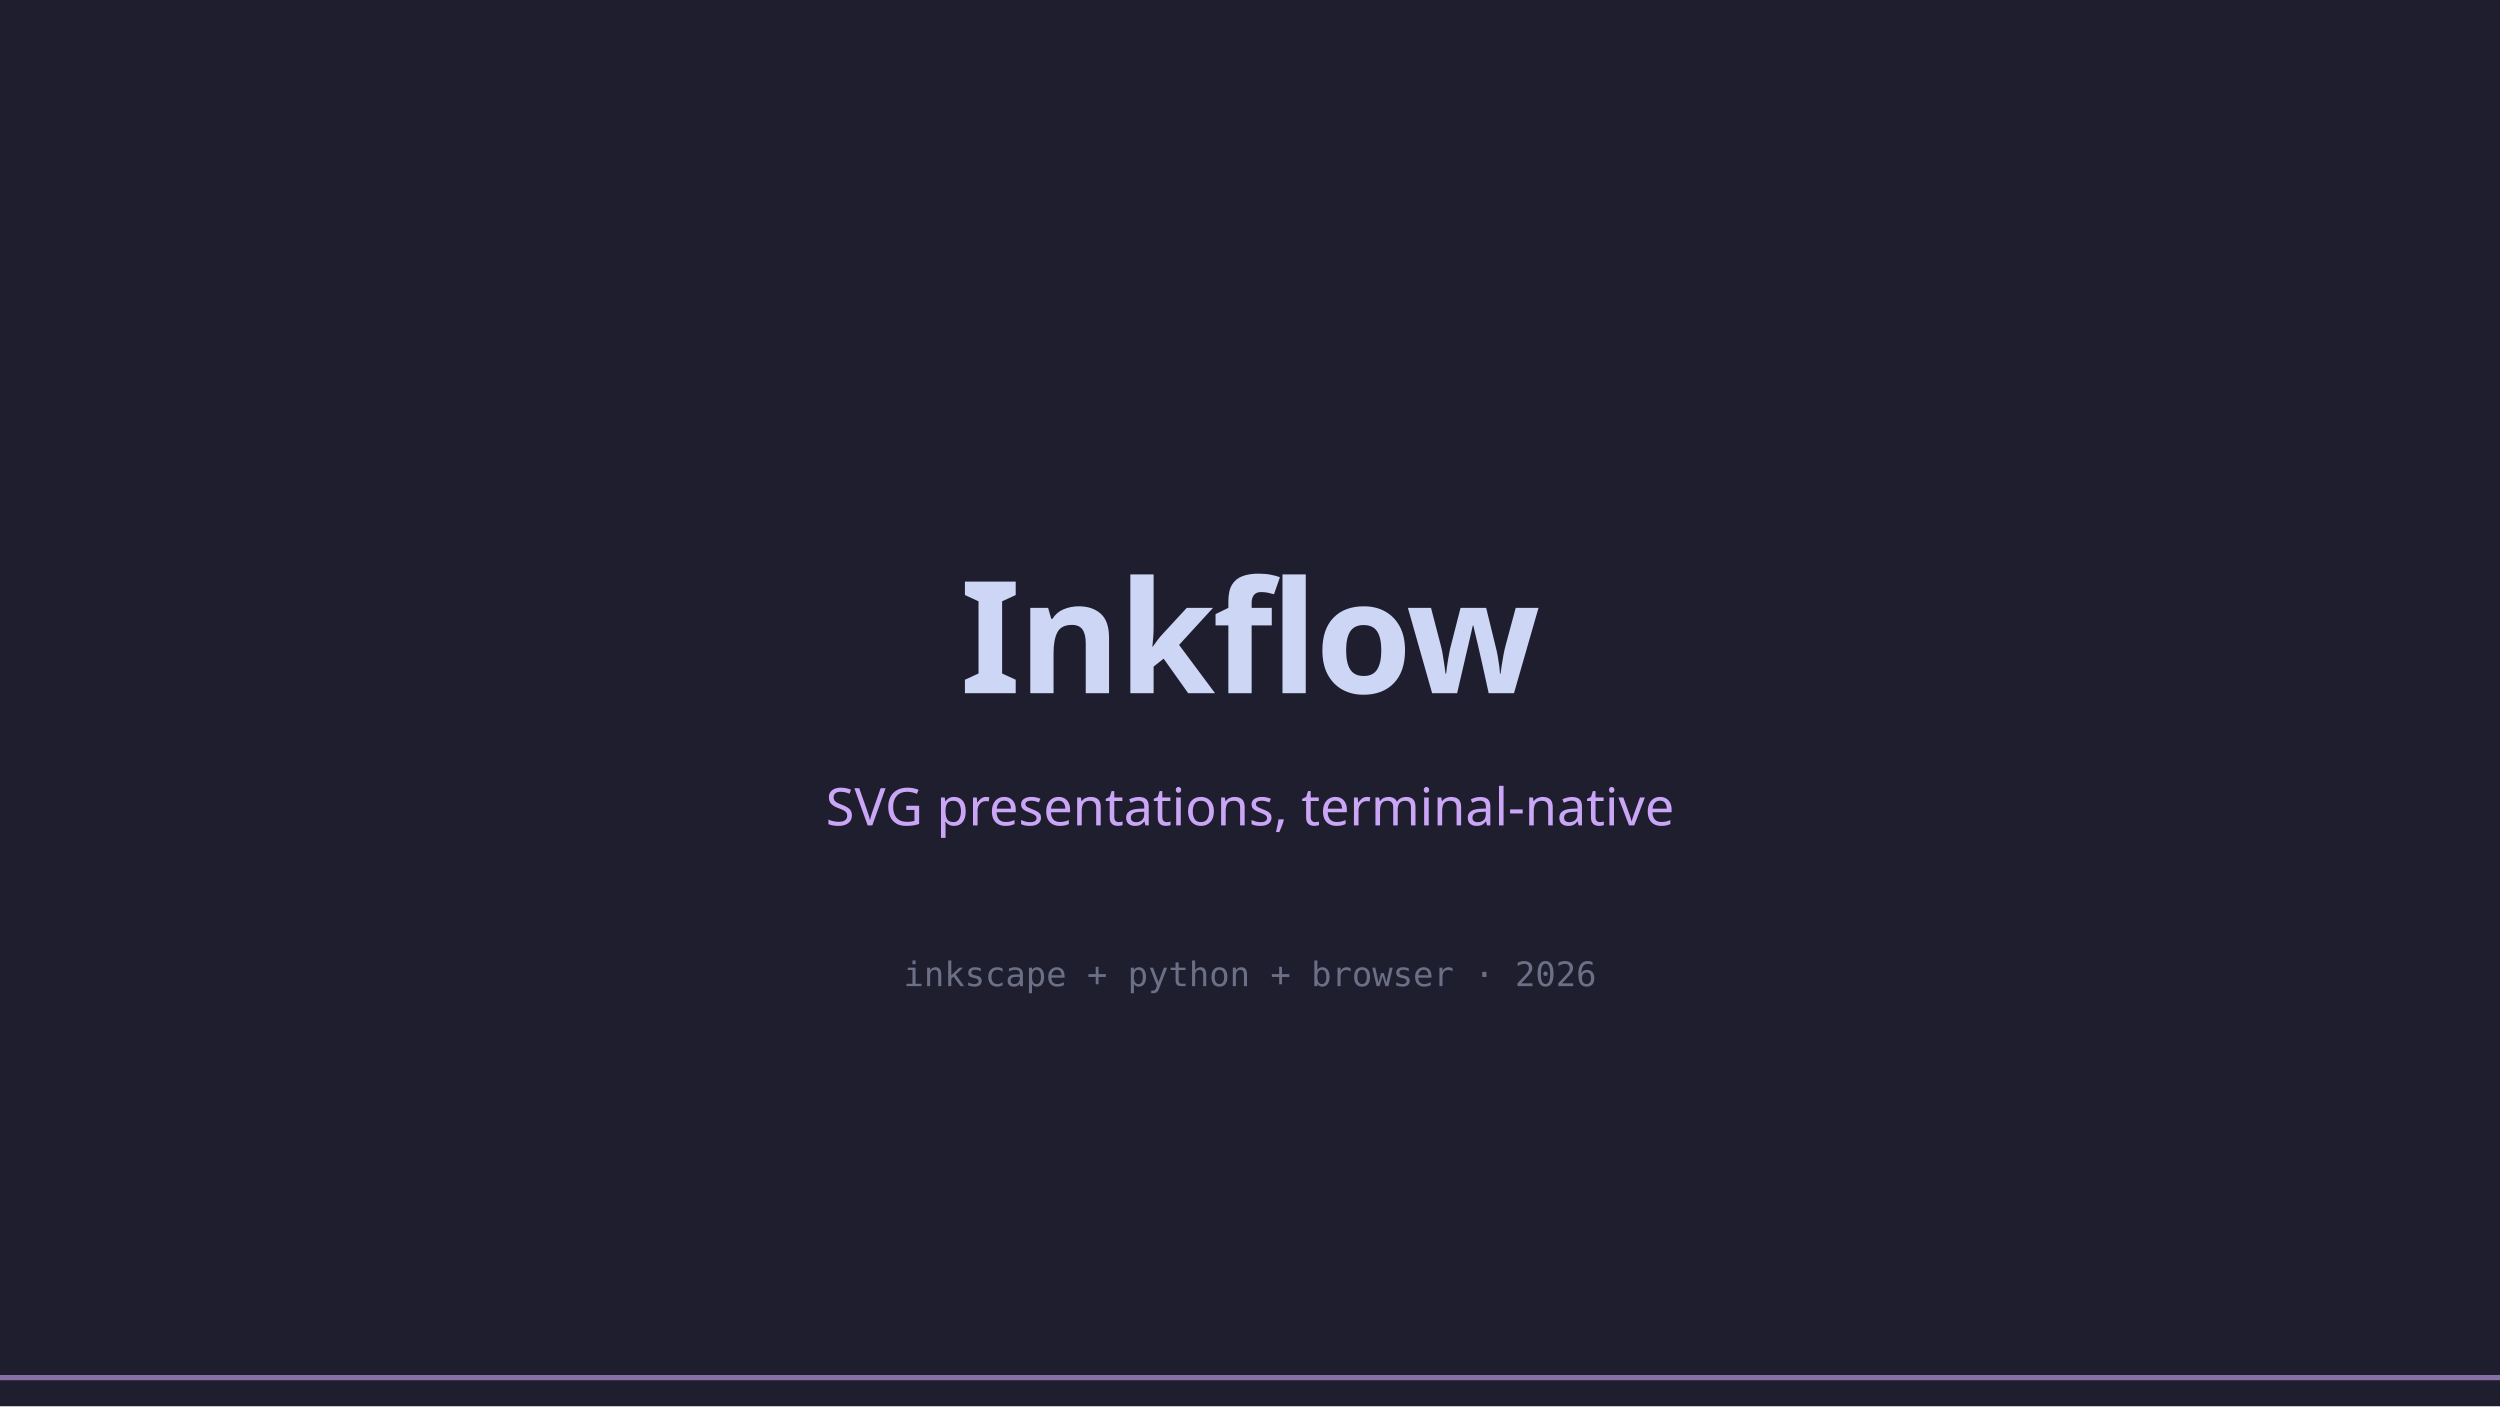
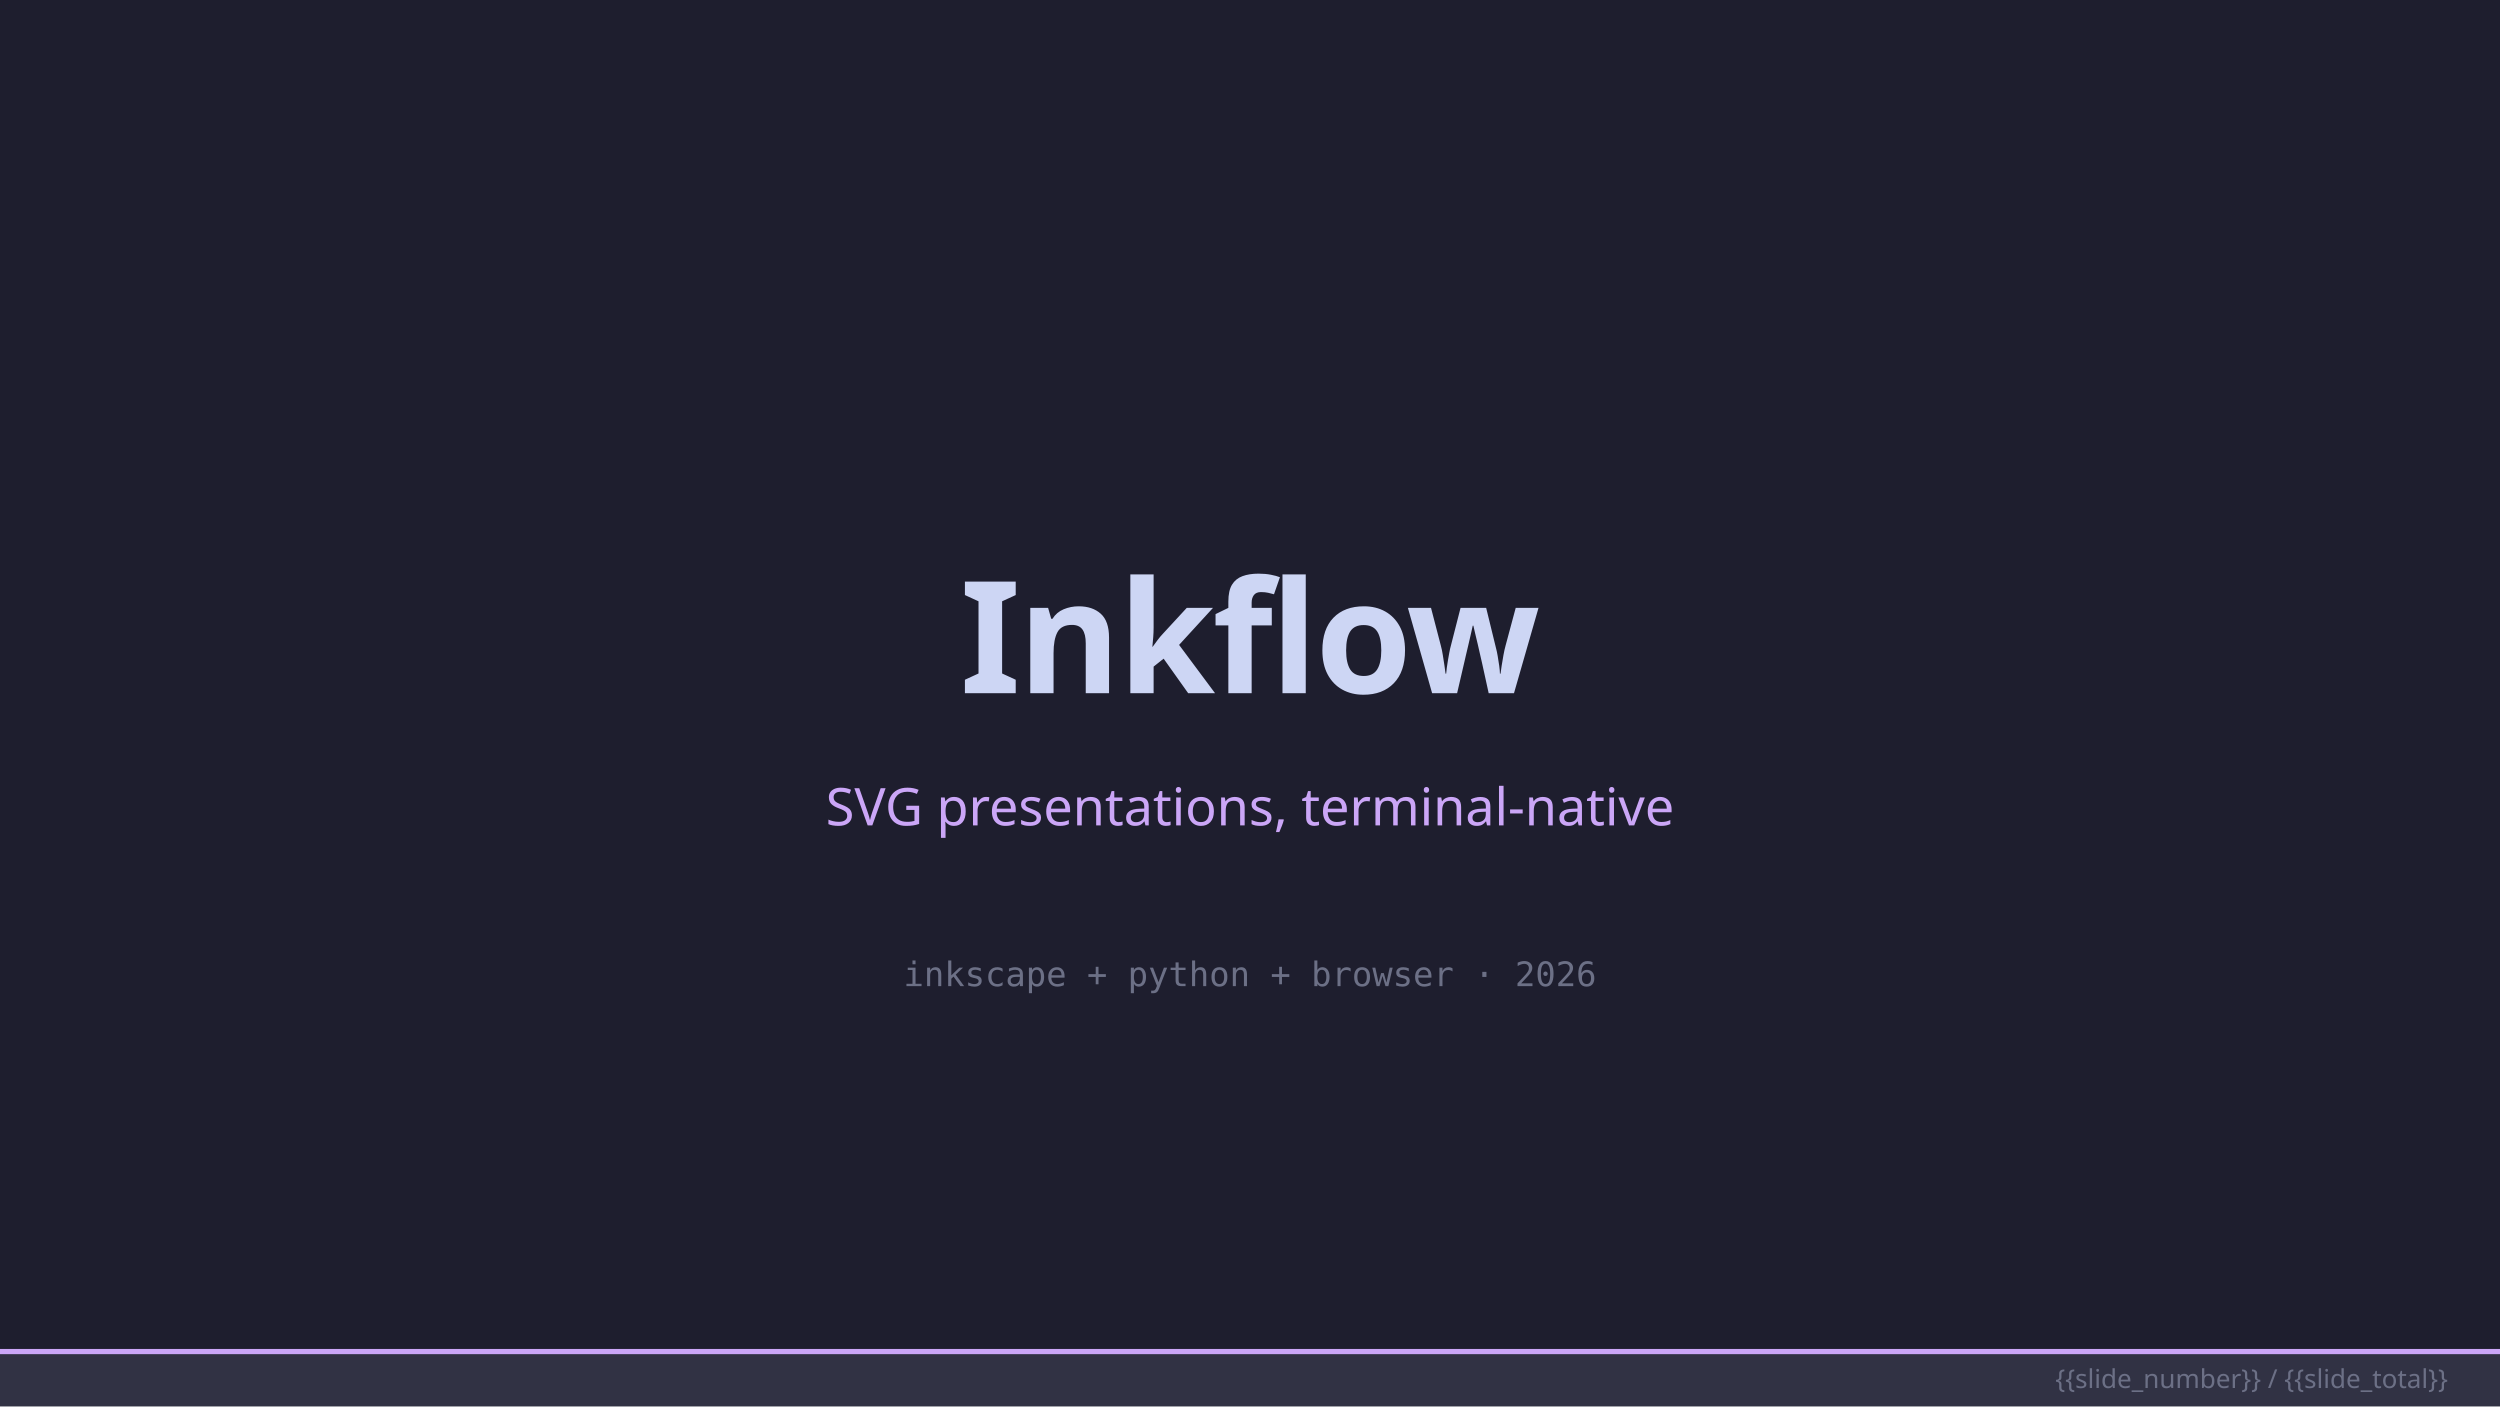
- <svg xmlns="http://www.w3.org/2000/svg" viewBox="0 0 1920 1080" width="1920" height="1080" version="1.1" id="svg3">
+ <svg xmlns="http://www.w3.org/2000/svg" xmlns:ns1="urn:inkflow" viewBox="0 0 1920 1080" width="1920" height="1080" version="1.1" id="svg3" ns1:parent="root:main.svg">
+   <g ns1:layout-src="root:main.svg" ns1:layout-hash="9c735d85">
+     <rect width="1920" height="1080" fill="#1e1e2e" />
+     <rect y="1040" width="1920" height="40" fill="#313244" />
+     <rect y="1036" width="1920" height="4" fill="#cba6f7" />
+     <text x="1880" y="1066" font-family="sans-serif" font-size="20" fill="#6c7086" text-anchor="end">{{slide_number}} / {{slide_total}}</text>
+   </g>
  <defs id="defs3" />
-   <rect width="1920" height="1080" fill="#1e1e2e" id="rect1" />
-   <rect x="0" y="1056" width="1920" height="4" fill="#cba6f7" opacity="0.6" id="rect2" />
  <text id="headline" x="960" y="490" text-anchor="middle" dominant-baseline="middle" font-family="sans-serif" font-size="120" font-weight="bold" letter-spacing="-2" fill="#cdd6f4">Inkflow</text>
  <text id="subtitle" x="960" y="620" text-anchor="middle" dominant-baseline="middle" font-family="sans-serif" font-size="40" fill="#cba6f7">SVG presentations, terminal-native</text>
  <text id="byline" x="960" y="750" text-anchor="middle" dominant-baseline="middle" font-family="monospace" font-size="26" fill="#6c7086">inkscape + python + browser  ·  2026</text>
</svg>
